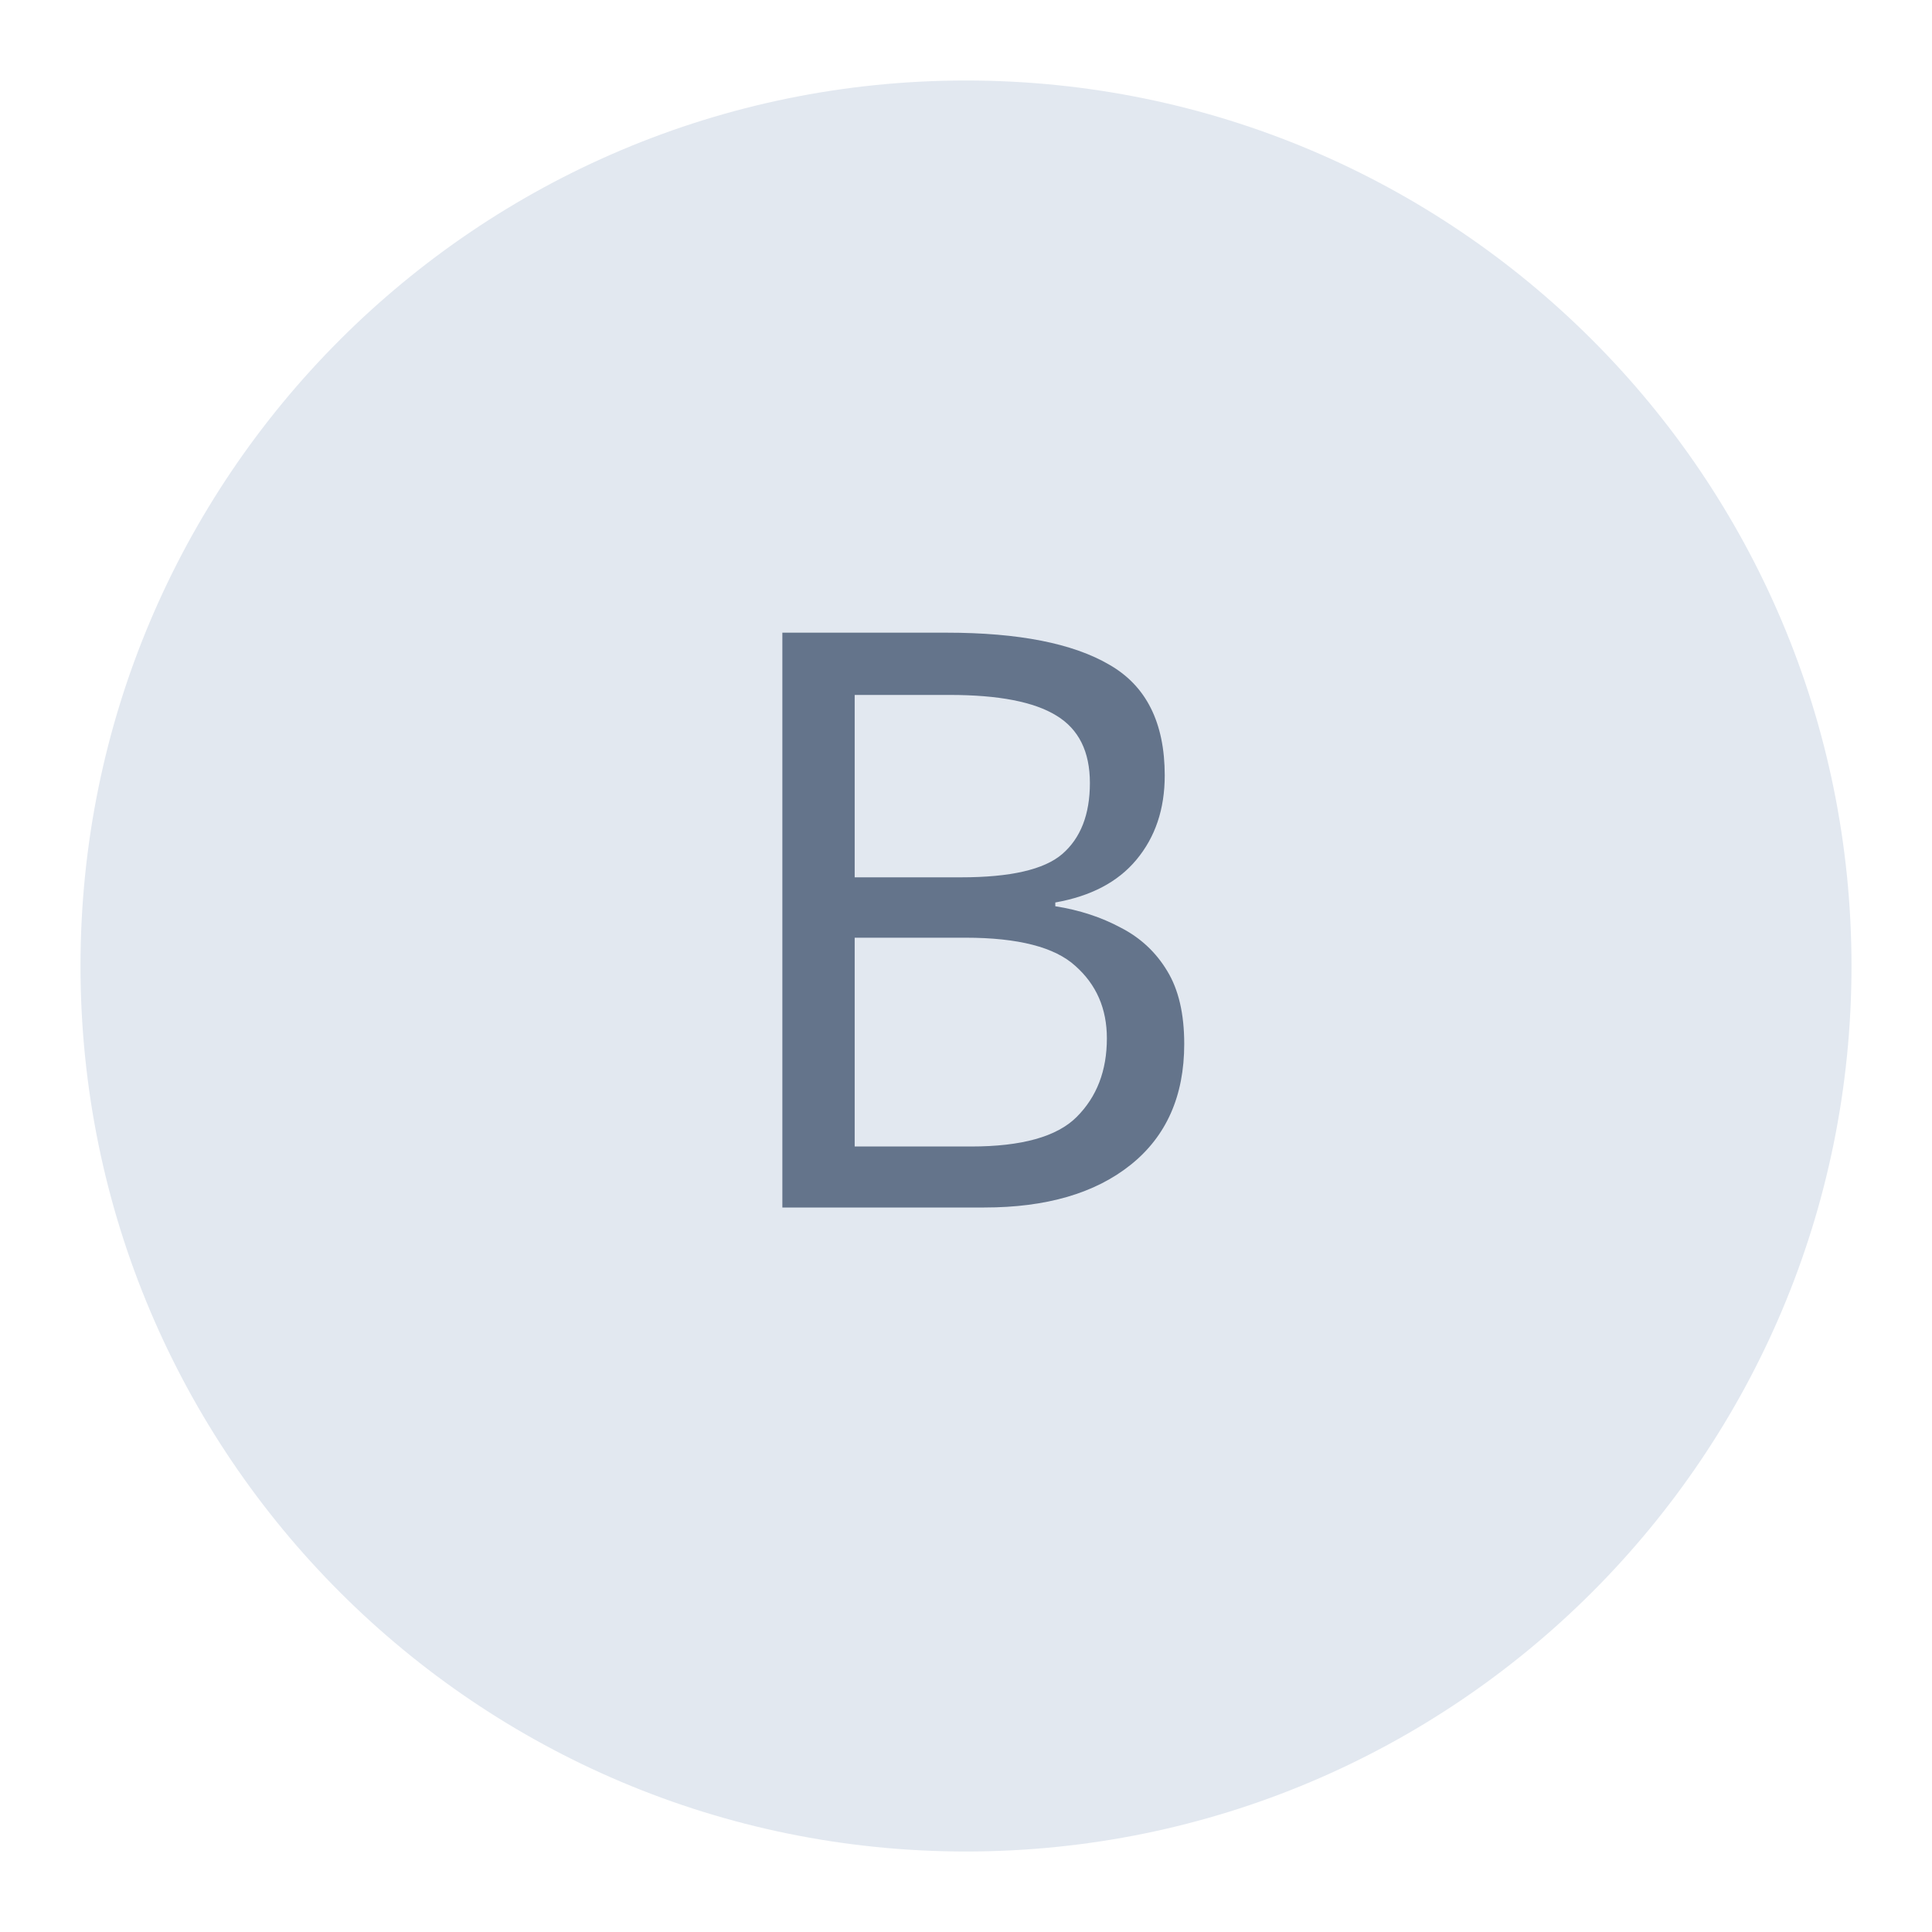
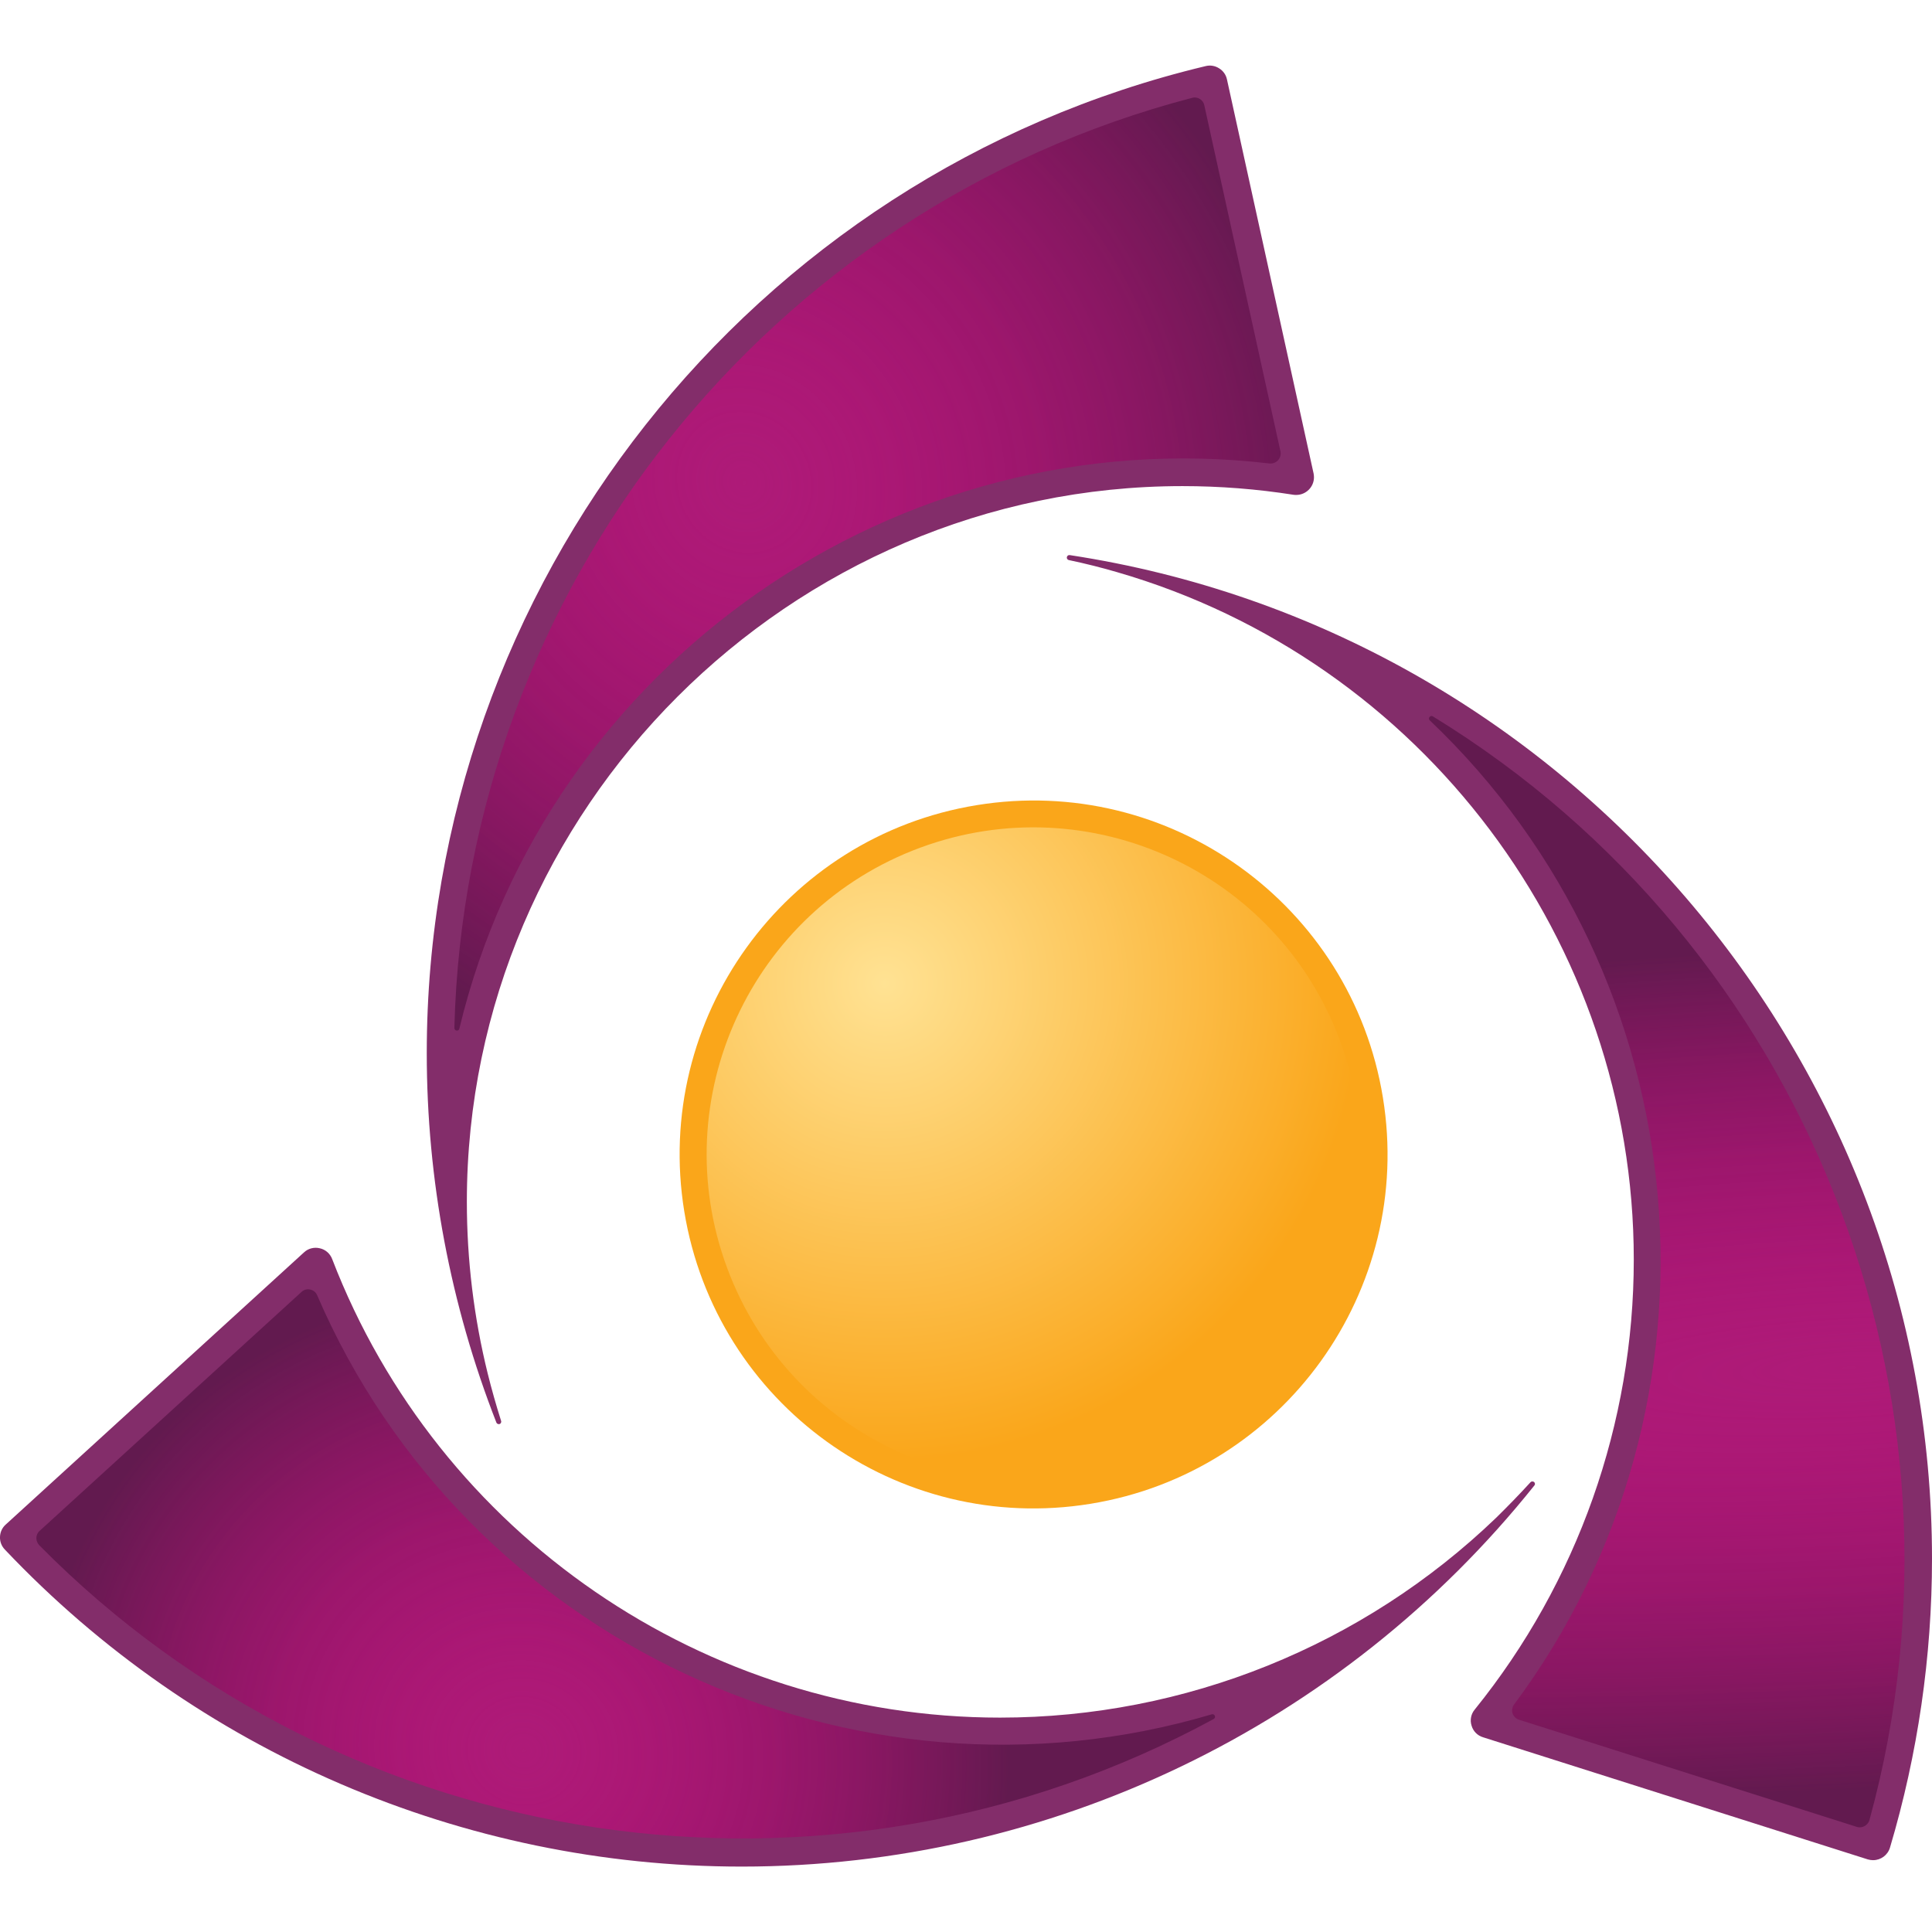
- <svg xmlns="http://www.w3.org/2000/svg" viewBox="0 0 48 48" width="48" height="48">
-   <circle cx="24" cy="24" r="22" fill="#e2e8f0" />
-   <text x="24" y="30" text-anchor="middle" font-size="20" font-family="sans-serif" fill="#64748b">B</text>
+ <svg xmlns="http://www.w3.org/2000/svg" width="28" height="28" viewBox="0 0 28 28" fill="none">
+   <path fill-rule="evenodd" clip-rule="evenodd" d="M21.685 21.995C19.753 23.853 17.174 24.893 14.493 24.893C10.212 24.893 6.352 22.242 4.814 18.247C4.784 18.168 4.717 18.109 4.635 18.091C4.553 18.071 4.466 18.093 4.405 18.151L0.083 22.095C0.032 22.14 0.002 22.205 0 22.274C-0.003 22.342 0.023 22.409 0.071 22.458C2.847 25.39 6.712 27.052 10.75 27.052C15.216 27.052 19.448 25.018 22.237 21.529C22.243 21.523 22.246 21.514 22.246 21.506C22.246 21.486 22.229 21.47 22.209 21.47C22.199 21.47 22.188 21.474 22.181 21.482C22.023 21.655 21.857 21.826 21.685 21.995ZM16.186 8.291C20.611 9.57 23.678 13.65 23.678 18.255C23.678 20.628 22.864 22.93 21.373 24.776C21.319 24.84 21.301 24.929 21.327 25.009C21.35 25.09 21.413 25.154 21.494 25.178L27.07 26.948C27.095 26.955 27.121 26.959 27.146 26.959C27.259 26.959 27.359 26.885 27.391 26.777C27.795 25.418 28 24.007 28 22.589C28 15.351 22.659 9.135 15.504 8.045C15.485 8.042 15.468 8.053 15.463 8.071C15.462 8.074 15.461 8.077 15.461 8.081C15.461 8.098 15.473 8.113 15.49 8.117C15.724 8.166 15.956 8.224 16.186 8.291ZM7.068 19.905C6.867 19.091 6.766 18.256 6.766 17.418C6.766 11.727 11.448 7.045 17.138 7.045C17.677 7.045 18.216 7.087 18.749 7.171C18.761 7.173 18.774 7.173 18.786 7.173C18.927 7.173 19.043 7.058 19.043 6.917C19.043 6.899 19.041 6.882 19.038 6.864L17.782 1.151C17.768 1.084 17.727 1.026 17.668 0.99C17.61 0.953 17.54 0.941 17.473 0.958C10.877 2.535 6.185 8.48 6.185 15.262C6.185 17.094 6.527 18.91 7.194 20.617C7.201 20.634 7.22 20.643 7.238 20.639C7.253 20.635 7.264 20.621 7.264 20.604C7.264 20.6 7.264 20.596 7.262 20.592C7.191 20.367 7.125 20.136 7.068 19.905Z" fill="#832D6A" />
+   <path d="M18.557 6.54L17.454 1.527C17.447 1.488 17.423 1.454 17.389 1.434C17.356 1.413 17.315 1.407 17.277 1.418C11.126 3.023 6.747 8.544 6.585 14.899C6.585 14.917 6.599 14.934 6.618 14.936C6.636 14.939 6.653 14.927 6.657 14.909C7.926 9.625 13.001 6.084 18.398 6.717C18.404 6.717 18.409 6.718 18.415 6.718C18.495 6.718 18.561 6.652 18.561 6.572C18.561 6.561 18.559 6.551 18.557 6.54Z" fill="url(#paint0_radial_8389_66653)" />
+   <path d="M22.016 24.924L26.909 26.476C26.923 26.481 26.938 26.483 26.952 26.483C27.018 26.483 27.076 26.439 27.094 26.376C28.775 20.248 26.184 13.699 20.764 10.381C20.759 10.379 20.753 10.377 20.747 10.377C20.726 10.377 20.709 10.394 20.709 10.414C20.709 10.423 20.713 10.432 20.72 10.439C24.66 14.181 25.189 20.345 21.943 24.703C21.915 24.741 21.907 24.79 21.922 24.835C21.938 24.878 21.973 24.911 22.016 24.924Z" fill="url(#paint1_radial_8389_66653)" />
+   <path d="M4.366 18.727L0.576 22.185C0.545 22.211 0.528 22.249 0.527 22.289C0.527 22.328 0.542 22.367 0.569 22.395C5.036 26.918 12.005 27.949 17.59 24.913C17.607 24.904 17.614 24.883 17.606 24.866C17.599 24.849 17.581 24.84 17.563 24.845C12.352 26.388 6.748 23.764 4.597 18.773C4.58 18.73 4.541 18.698 4.495 18.689C4.448 18.678 4.4 18.693 4.366 18.727Z" fill="url(#paint2_radial_8389_66653)" />
+   <path fill-rule="evenodd" clip-rule="evenodd" d="M14.154 11.669C16.948 11.213 19.587 13.112 20.042 15.906C20.498 18.7 18.599 21.339 15.805 21.794C13.011 22.25 10.373 20.351 9.917 17.557C9.462 14.763 11.36 12.124 14.154 11.669Z" fill="#FAA61A" />
+   <path fill-rule="evenodd" clip-rule="evenodd" d="M19.422 15.087C18.516 12.634 15.789 11.379 13.337 12.285C10.885 13.191 9.629 15.918 10.536 18.37C11.442 20.823 14.168 22.078 16.62 21.172C19.073 20.265 20.328 17.539 19.422 15.087Z" fill="url(#paint3_radial_8389_66653)" />
+   <defs>
+     <radialGradient id="paint0_radial_8389_66653" cx="0" cy="0" r="1" gradientUnits="userSpaceOnUse" gradientTransform="translate(10.7916 7.00023) rotate(-27.4744) scale(8.21859 8.86144)">
+       <stop stop-color="#EC008C" stop-opacity="0.408" />
+       <stop offset="1" stop-color="#621A4F" />
+     </radialGradient>
+     <radialGradient id="paint1_radial_8389_66653" cx="0" cy="0" r="1" gradientUnits="userSpaceOnUse" gradientTransform="translate(26.8334 19.8333) rotate(-92.7263) scale(6.13194 32.1991)">
+       <stop stop-color="#EC008C" stop-opacity="0.408" />
+       <stop offset="1" stop-color="#621A4F" />
+     </radialGradient>
+     <radialGradient id="paint2_radial_8389_66653" cx="0" cy="0" r="1" gradientUnits="userSpaceOnUse" gradientTransform="translate(7.58321 25.3749) rotate(19.179) scale(7.10255 6.68384)">
+       <stop stop-color="#EC008C" stop-opacity="0.408" />
+       <stop offset="1" stop-color="#621A4F" />
+     </radialGradient>
+     <radialGradient id="paint3_radial_8389_66653" cx="0" cy="0" r="1" gradientUnits="userSpaceOnUse" gradientTransform="translate(12.8162 14.246) rotate(180) scale(6.94346)">
+       <stop stop-color="#FFE293" />
+       <stop offset="1" stop-color="#FAA61A" />
+     </radialGradient>
+   </defs>
</svg>
